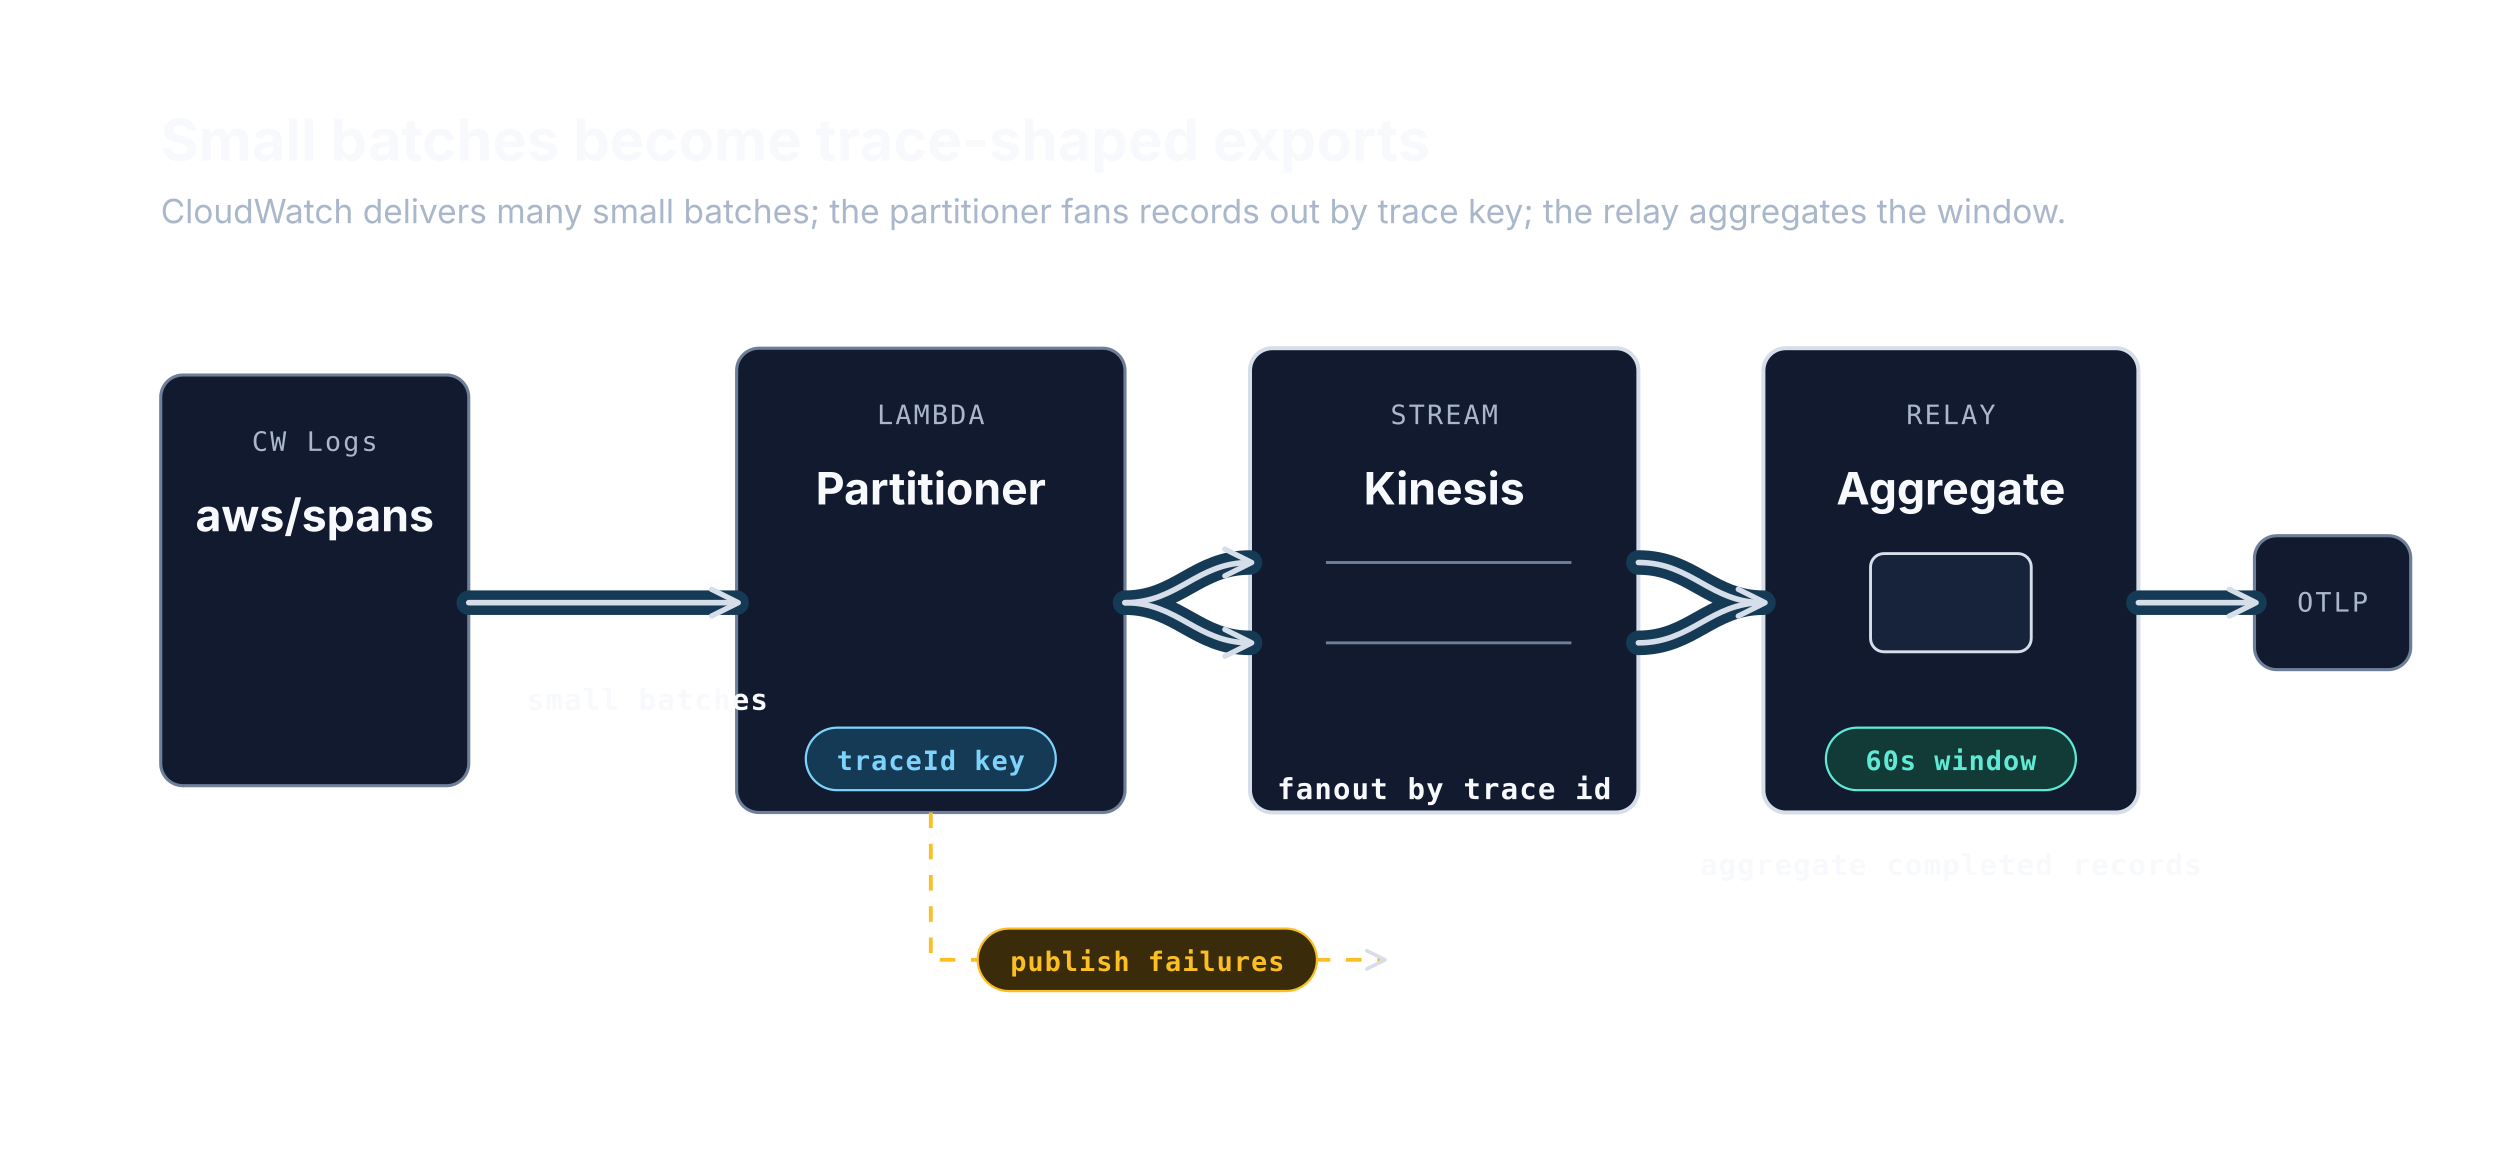
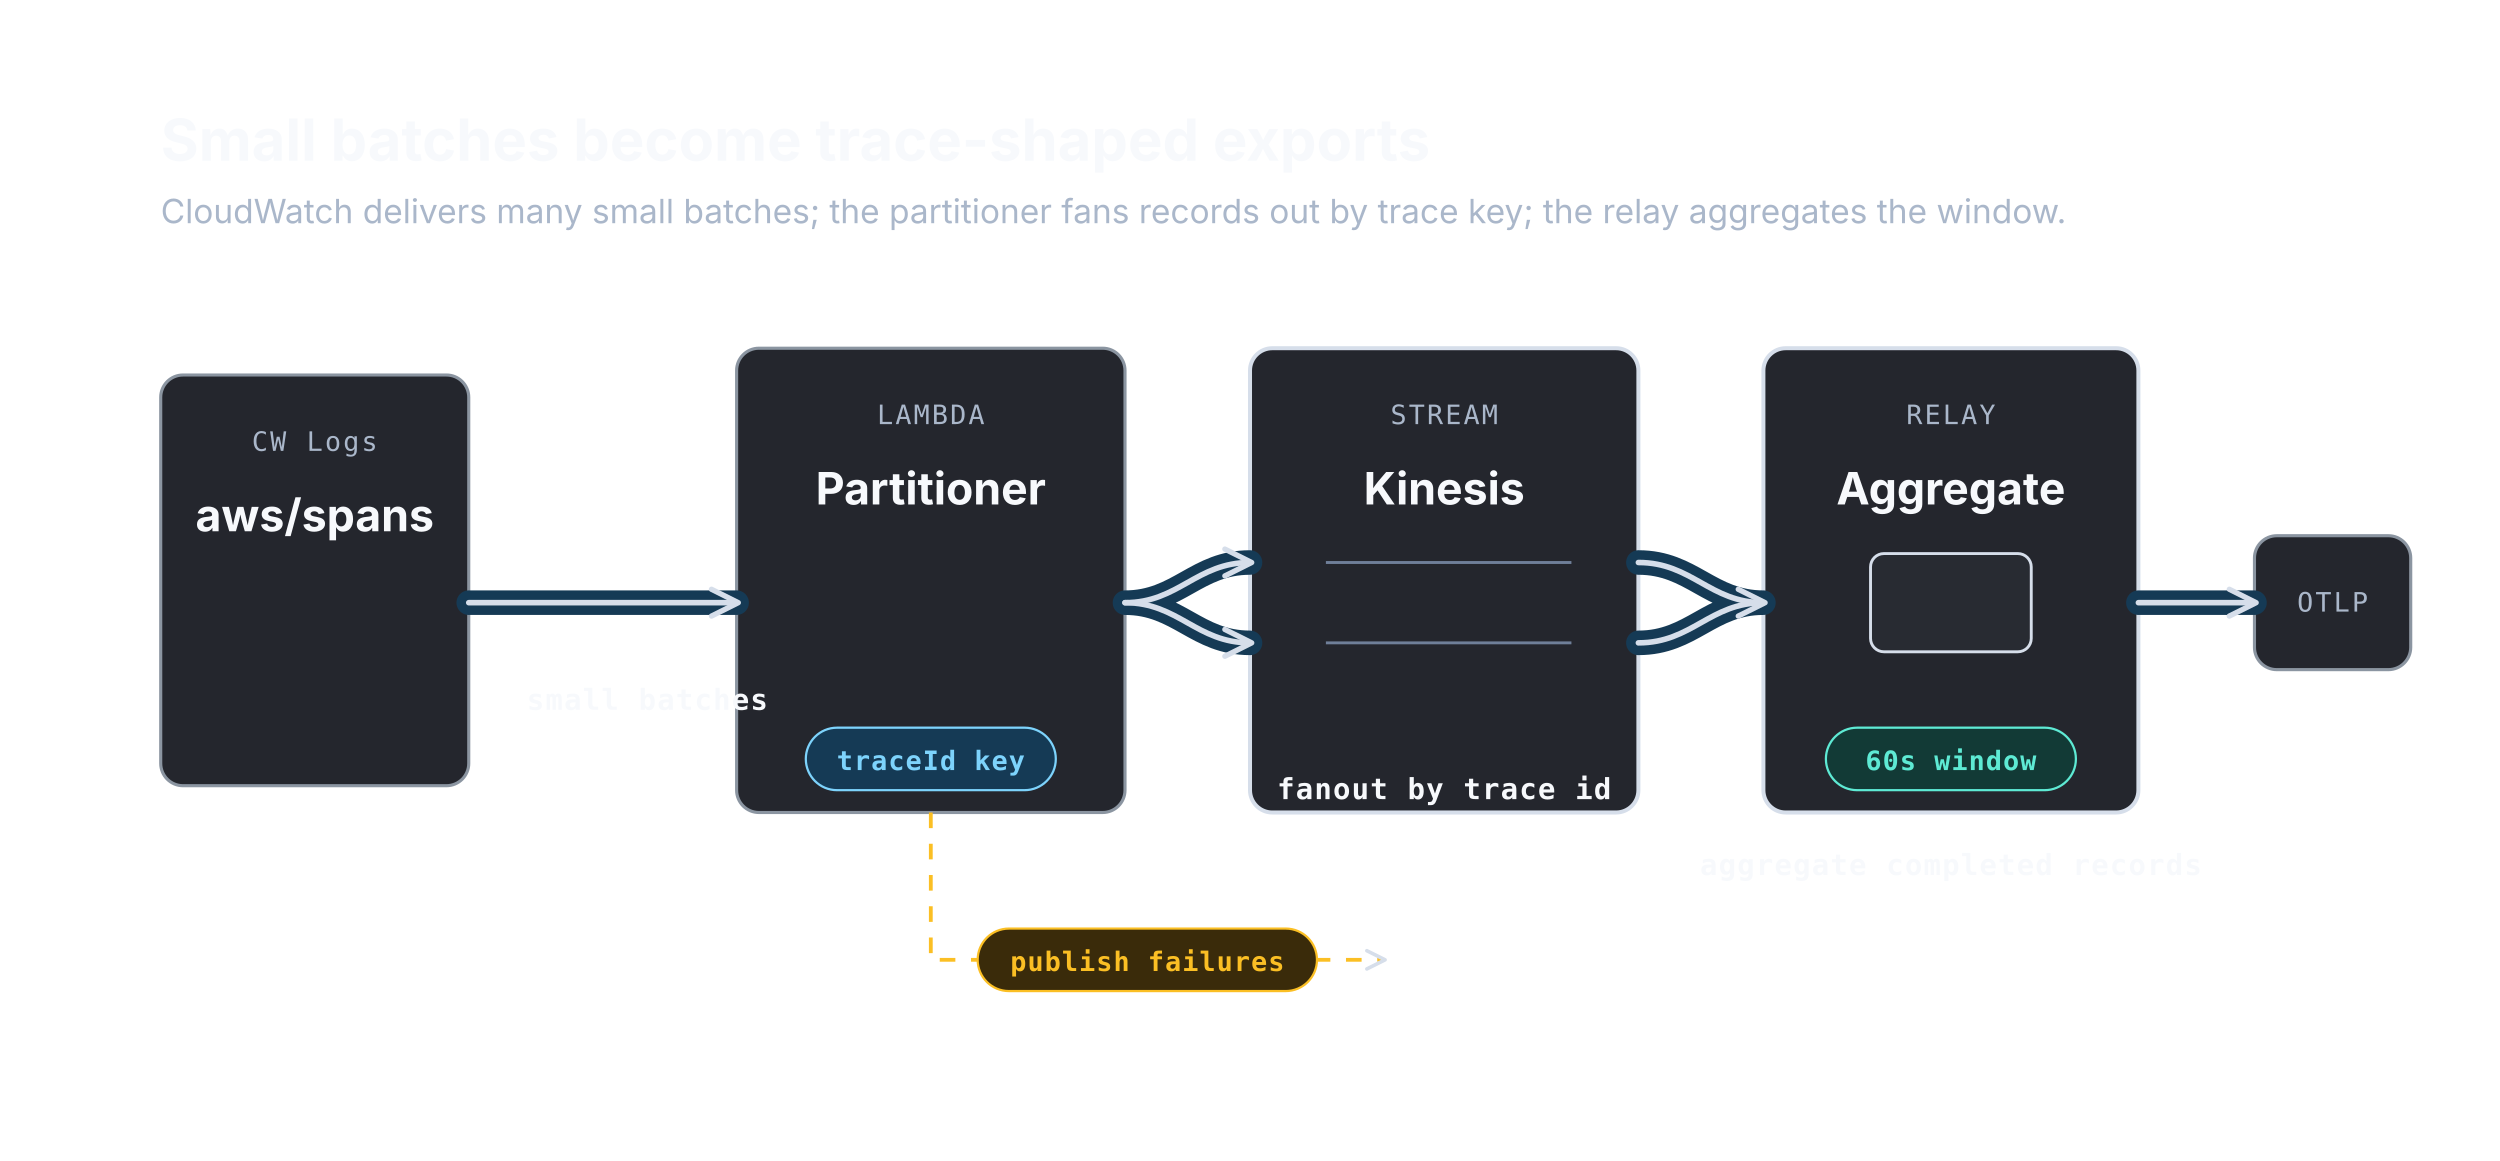
<svg xmlns="http://www.w3.org/2000/svg" width="1120" height="520" viewBox="0 0 1120 520" role="img" aria-labelledby="title desc">
  <style>
-     .frame { fill: #111a2e; stroke: #6f7f99; stroke-width: 1.4; }
+     .frame { fill: #24262d; stroke: #8b95a1; stroke-width: 1.4; }
    .frame-strong { stroke: #d6deea; stroke-width: 1.8; }
    .flow { stroke: #d6deea; stroke-width: 2.5; fill: none; stroke-linecap: round; stroke-linejoin: round; }
    .flow-soft { stroke: #153a55; stroke-width: 11; fill: none; stroke-linecap: round; stroke-linejoin: round; }
    .failure { stroke: #fbbf24; stroke-width: 1.7; stroke-dasharray: 7 7; fill: none; }
    .title { fill: #f7f9fc; font-family: ui-sans-serif, system-ui, -apple-system, BlinkMacSystemFont, "Segoe UI", sans-serif; font-size: 26px; font-weight: 700; }
    .subtitle { fill: #aab7ca; font-family: ui-sans-serif, system-ui, -apple-system, BlinkMacSystemFont, "Segoe UI", sans-serif; font-size: 15px; }
    .label { fill: #f7f9fc; font-family: ui-sans-serif, system-ui, -apple-system, BlinkMacSystemFont, "Segoe UI", sans-serif; font-size: 20px; font-weight: 650; }
    .small { fill: #aab7ca; font-family: ui-sans-serif, system-ui, -apple-system, BlinkMacSystemFont, "Segoe UI", sans-serif; font-size: 13px; }
    .mono { fill: #aab7ca; font-family: ui-monospace, "SFMono-Regular", Menlo, Consolas, monospace; font-size: 12px; letter-spacing: 0.08em; }
    .mono-strong { fill: #f7f9fc; font-family: ui-monospace, "SFMono-Regular", Menlo, Consolas, monospace; font-size: 13px; font-weight: 700; letter-spacing: 0.04em; }
    .chip { fill: #153a55; stroke: #7dd3fc; stroke-width: 1; }
    .chip-text { fill: #7dd3fc; font-family: ui-monospace, "SFMono-Regular", Menlo, Consolas, monospace; font-size: 12px; font-weight: 700; letter-spacing: 0.04em; }
    .ok-chip { fill: #123a36; stroke: #5eead4; stroke-width: 1; }
    .ok-text { fill: #5eead4; font-family: ui-monospace, "SFMono-Regular", Menlo, Consolas, monospace; font-size: 12px; font-weight: 700; letter-spacing: 0.04em; }
    .warn-chip { fill: #3a2b0a; stroke: #fbbf24; stroke-width: 1; }
    .warn-text { fill: #fbbf24; font-family: ui-monospace, "SFMono-Regular", Menlo, Consolas, monospace; font-size: 12px; font-weight: 700; letter-spacing: 0.04em; }
    .batch-1 { fill: #d7dce5; stroke: #b6bfcd; stroke-width: 1.2; }
    .batch-2 { fill: #9aa5b5; stroke: #c7d0dd; stroke-width: 1.2; }
    .batch-3 { fill: #566273; stroke: #9aa5b5; stroke-width: 1.2; }
    .record-a { fill: #c7ced9; stroke: #d6deea; stroke-width: 1.2; }
    .record-b { fill: #566273; stroke: #aab7ca; stroke-width: 1.2; }
-     .aggregate { fill: #17233a; stroke: #d6deea; stroke-width: 1.3; }
+     .aggregate { fill: #282b32; stroke: #d6deea; stroke-width: 1.3; }
    .shard-line { stroke: #6f7f99; stroke-width: 1.3; }
    .arrival-ring { fill: none; stroke: #7dd3fc; stroke-width: 2; opacity: 0; transform-origin: 948px 270px; animation: arrival-ring 8s ease-in-out infinite; }
    .moving { filter: drop-shadow(0 0 10px rgba(125, 211, 252, 0.24)); animation: token-fade 8s ease-in-out infinite; }
    .reduced { display: none; }

    @keyframes token-fade {
      0%, 5%, 94%, 100% { opacity: 0; }
      9%, 88% { opacity: 1; }
    }
    @keyframes arrival-ring {
      0%, 82%, 100% { opacity: 0; transform: scale(0.75); }
      89% { opacity: 0.9; transform: scale(1); }
      96% { opacity: 0; transform: scale(1.45); }
    }
    @media (prefers-reduced-motion: reduce) {
      .moving, .arrival-ring { animation: none; }
      .moving { display: none; }
      .reduced { display: block; }
      .arrival-ring { opacity: 0.65; transform: scale(1); }
    }
  </style>
  <defs>
    <marker id="arrow" viewBox="0 0 10 10" refX="8.5" refY="5" markerWidth="6" markerHeight="6" orient="auto">
      <path d="M 1 1 L 9 5 L 1 9" fill="none" stroke="#d6deea" stroke-width="1.6" stroke-linecap="round" stroke-linejoin="round" />
    </marker>
  </defs>
  <text class="title" x="72" y="72">Small batches become trace-shaped exports</text>
  <text class="subtitle" x="72" y="100">CloudWatch delivers many small batches; the partitioner fans records out by trace key; the relay aggregates the window.</text>
  <rect class="frame" x="72" y="168" width="138" height="184" rx="10" />
  <rect class="frame" x="330" y="156" width="174" height="208" rx="10" />
  <rect class="frame frame-strong" x="560" y="156" width="174" height="208" rx="10" />
  <rect class="frame frame-strong" x="790" y="156" width="168" height="208" rx="10" />
  <rect class="frame" x="1010" y="240" width="70" height="60" rx="10" />
  <text class="mono" x="141" y="202" text-anchor="middle">CW Logs</text>
  <text class="label" x="141" y="238" text-anchor="middle">aws/spans</text>
  <text class="mono" x="417" y="190" text-anchor="middle">LAMBDA</text>
  <text class="label" x="417" y="226" text-anchor="middle">Partitioner</text>
  <rect class="chip" x="361" y="326" width="112" height="28" rx="14" />
  <text class="chip-text" x="417" y="345" text-anchor="middle">traceId key</text>
  <text class="mono" x="647" y="190" text-anchor="middle">STREAM</text>
  <text class="label" x="647" y="226" text-anchor="middle">Kinesis</text>
  <text class="mono" x="874" y="190" text-anchor="middle">RELAY</text>
  <text class="label" x="874" y="226" text-anchor="middle">Aggregate</text>
  <rect class="ok-chip" x="818" y="326" width="112" height="28" rx="14" />
  <text class="ok-text" x="874" y="345" text-anchor="middle">60s window</text>
  <text class="mono" x="1045" y="274" text-anchor="middle">OTLP</text>
  <path class="flow-soft" d="M 210 270 H 330 M 504 270 C 528 270 536 252 560 252 M 504 270 C 528 270 536 288 560 288 M 734 252 C 758 252 766 270 790 270 M 734 288 C 758 288 766 270 790 270 M 958 270 H 1010" />
  <path class="flow" d="M 210 270 H 330" marker-end="url(#arrow)" />
  <path class="flow" d="M 504 270 C 528 270 536 252 560 252" marker-end="url(#arrow)" />
  <path class="flow" d="M 504 270 C 528 270 536 288 560 288" marker-end="url(#arrow)" />
  <path class="flow" d="M 734 252 C 758 252 766 270 790 270" />
  <path class="flow" d="M 734 288 C 758 288 766 270 790 270" marker-end="url(#arrow)" />
  <path class="flow" d="M 958 270 H 1010" marker-end="url(#arrow)" />
  <text class="mono-strong" x="290" y="318" text-anchor="middle">small batches</text>
  <line class="shard-line" x1="594" y1="252" x2="704" y2="252" />
  <line class="shard-line" x1="594" y1="288" x2="704" y2="288" />
  <text class="mono-strong" x="647" y="358" text-anchor="middle">fanout by trace id</text>
  <rect class="aggregate" x="838" y="248" width="72" height="44" rx="6" />
  <text class="mono-strong" x="874" y="392" text-anchor="middle">aggregate completed records</text>
  <path class="failure" d="M 417 364 V 430 H 620" marker-end="url(#arrow)" />
  <rect class="warn-chip" x="438" y="416" width="152" height="28" rx="14" />
  <text class="warn-text" x="514" y="435" text-anchor="middle">publish failures</text>
  <circle class="arrival-ring" cx="948" cy="270" r="24" />
  <g class="moving">
    <g transform="translate(120 262)" opacity="0">
      <rect class="batch-1" width="18" height="16" rx="3" />
      <animateTransform attributeName="transform" type="translate" dur="8s" repeatCount="indefinite" calcMode="linear" keyTimes="0;0.06;0.34;0.42;0.46;0.50;0.56;0.66;0.72;0.78;0.82;0.86;1" values="120 262;120 262;344 262;456 262;486 262;535 252;560 244;704 244;734 244;764 254;790 262;851 262;851 262" />
      <animate attributeName="opacity" dur="8s" repeatCount="indefinite" keyTimes="0;0.04;0.84;0.90;1" values="0;1;1;0;0" />
    </g>
    <g transform="translate(148 262)" opacity="0">
      <rect class="batch-2" width="18" height="16" rx="3" />
      <animateTransform attributeName="transform" type="translate" dur="8s" repeatCount="indefinite" calcMode="linear" keyTimes="0;0.06;0.34;0.42;1" values="148 262;148 262;372 262;484 262;484 262" />
      <animate attributeName="opacity" dur="8s" repeatCount="indefinite" keyTimes="0;0.04;0.39;0.42;1" values="0;1;1;0;0" />
    </g>
    <g transform="translate(176 262)" opacity="0">
      <rect class="batch-3" width="18" height="16" rx="3" />
      <animateTransform attributeName="transform" type="translate" dur="8s" repeatCount="indefinite" calcMode="linear" keyTimes="0;0.06;0.34;0.42;0.46;0.50;0.56;0.66;0.72;0.78;0.82;0.86;1" values="176 262;176 262;400 262;512 262;522 262;535 272;560 280;704 280;734 280;764 272;790 262;879 262;879 262" />
      <animate attributeName="opacity" dur="8s" repeatCount="indefinite" keyTimes="0;0.04;0.86;0.92;1" values="0;1;1;0;0" />
    </g>
  </g>
  <g class="reduced">
    <rect class="record-a" x="851" y="262" width="18" height="16" rx="4" />
    <rect class="record-b" x="879" y="262" width="18" height="16" rx="4" />
  </g>
</svg>
